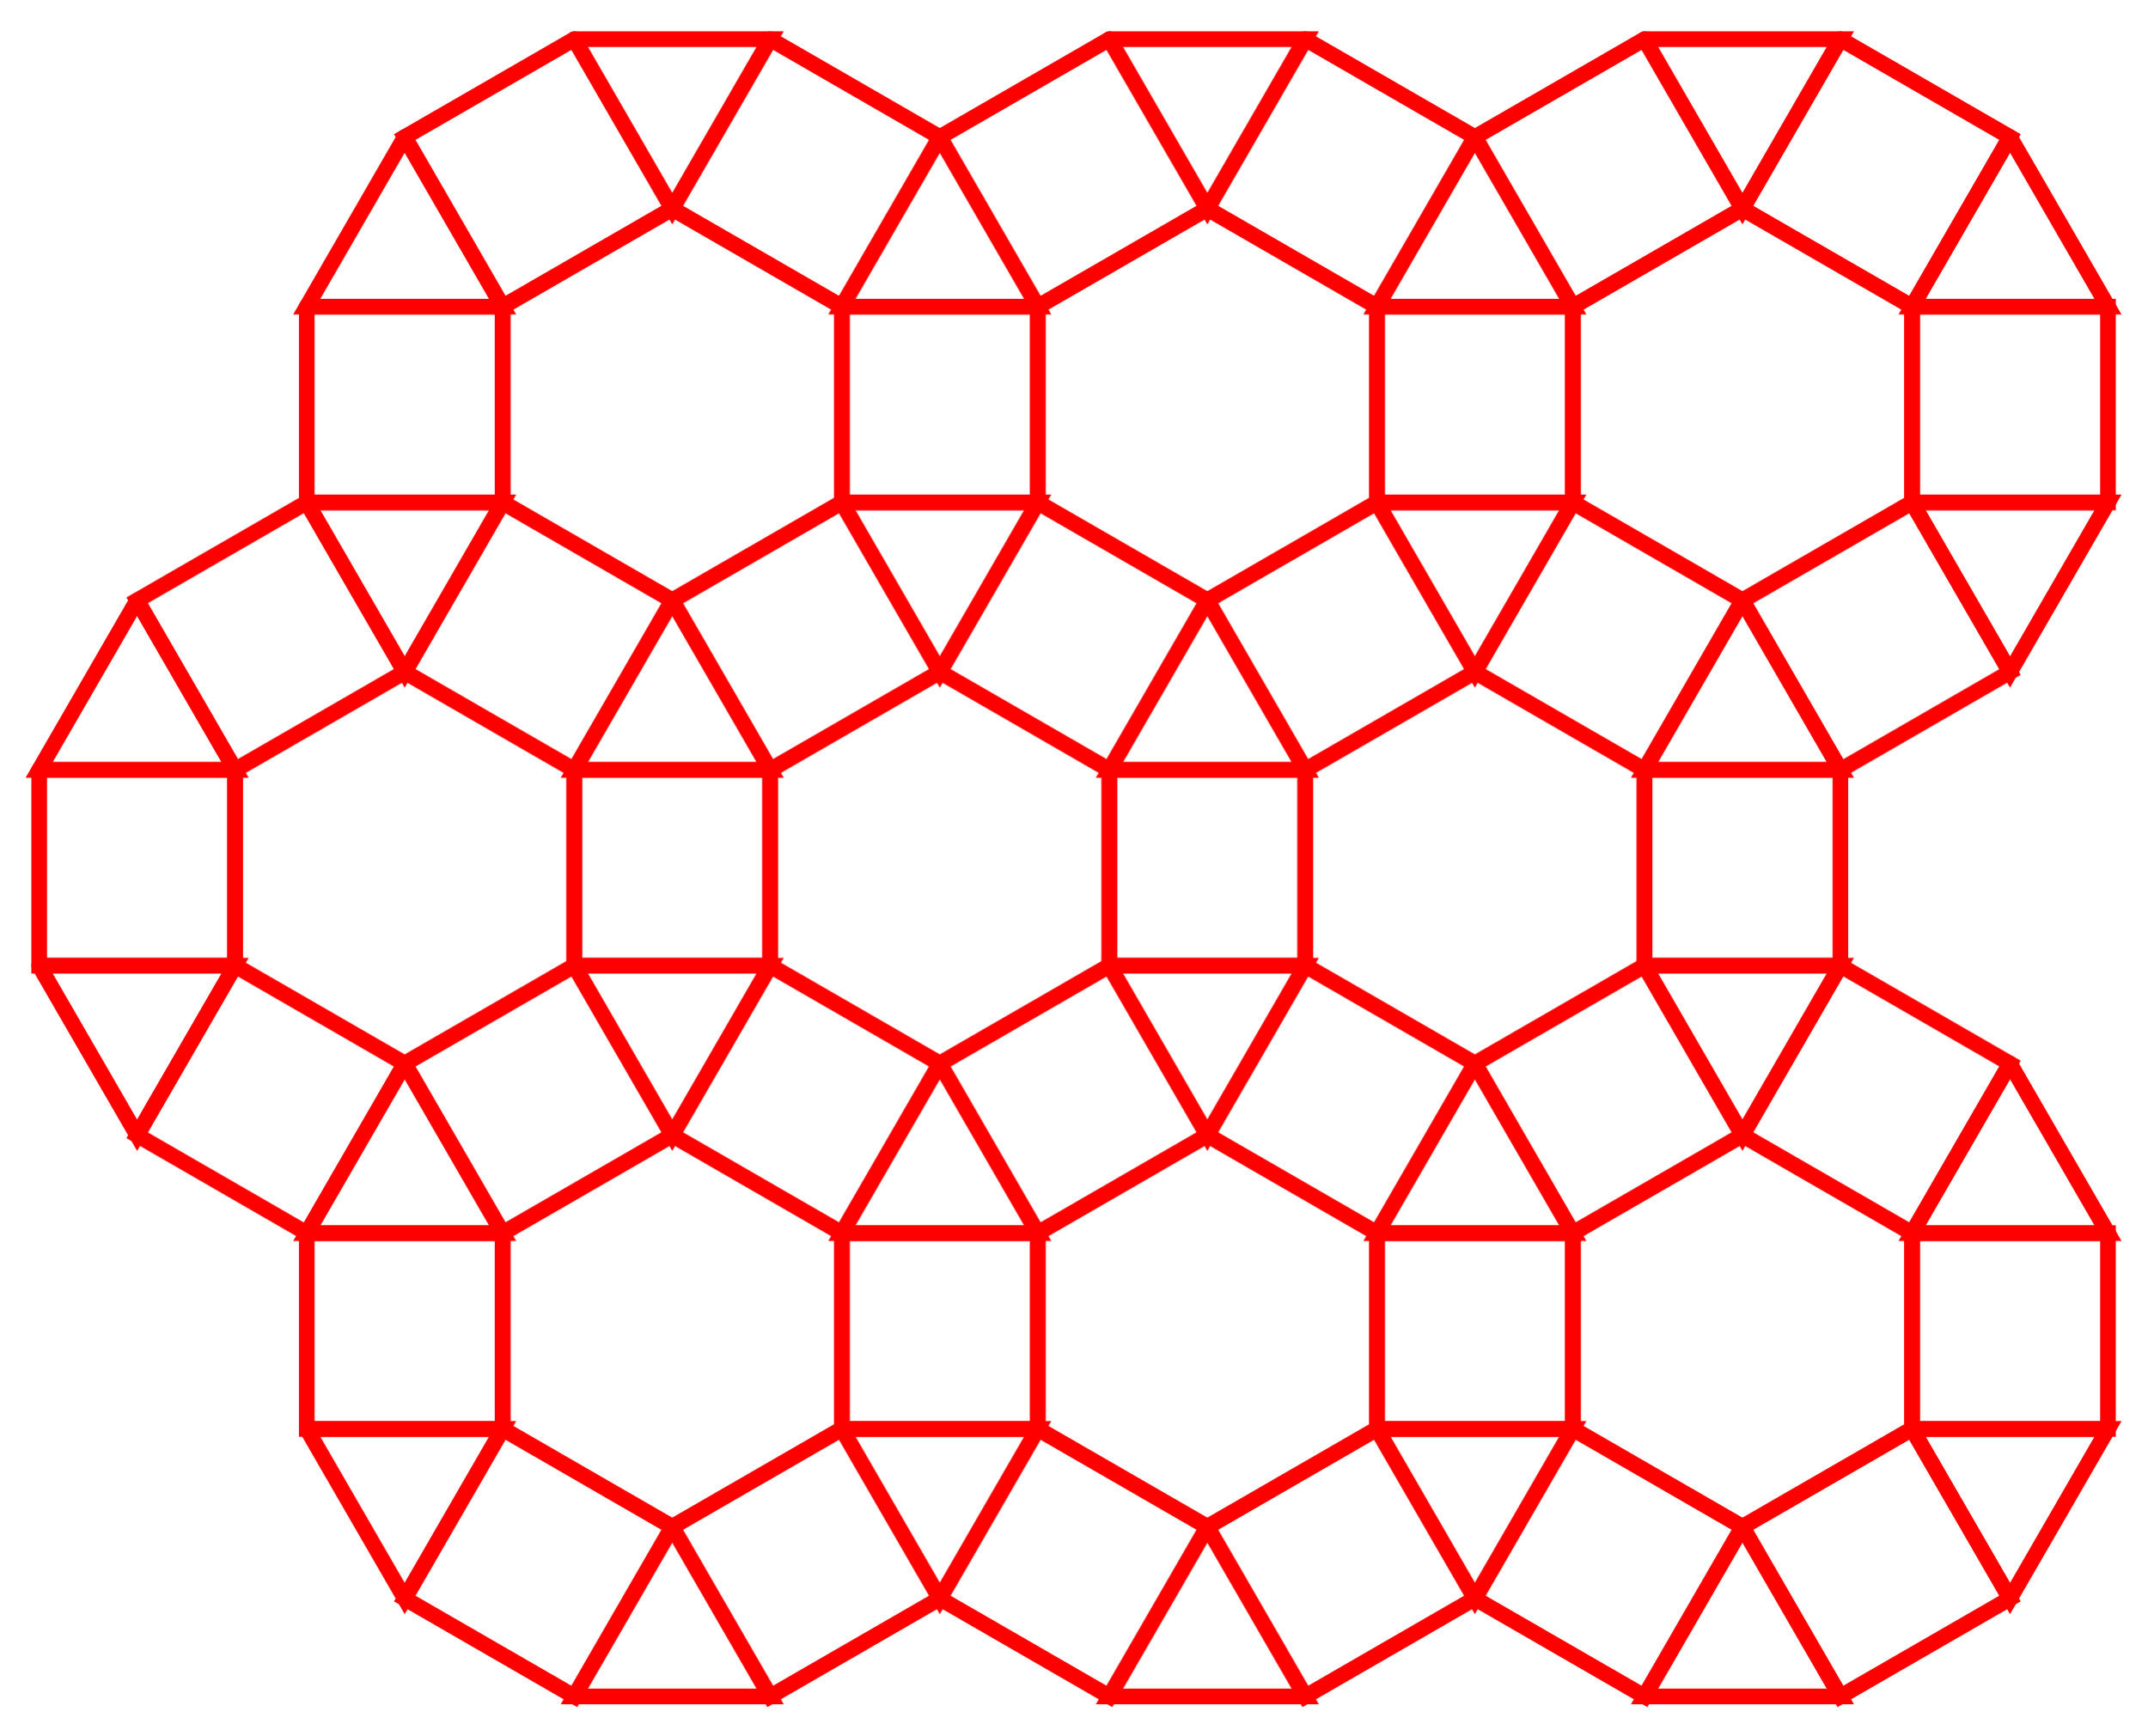
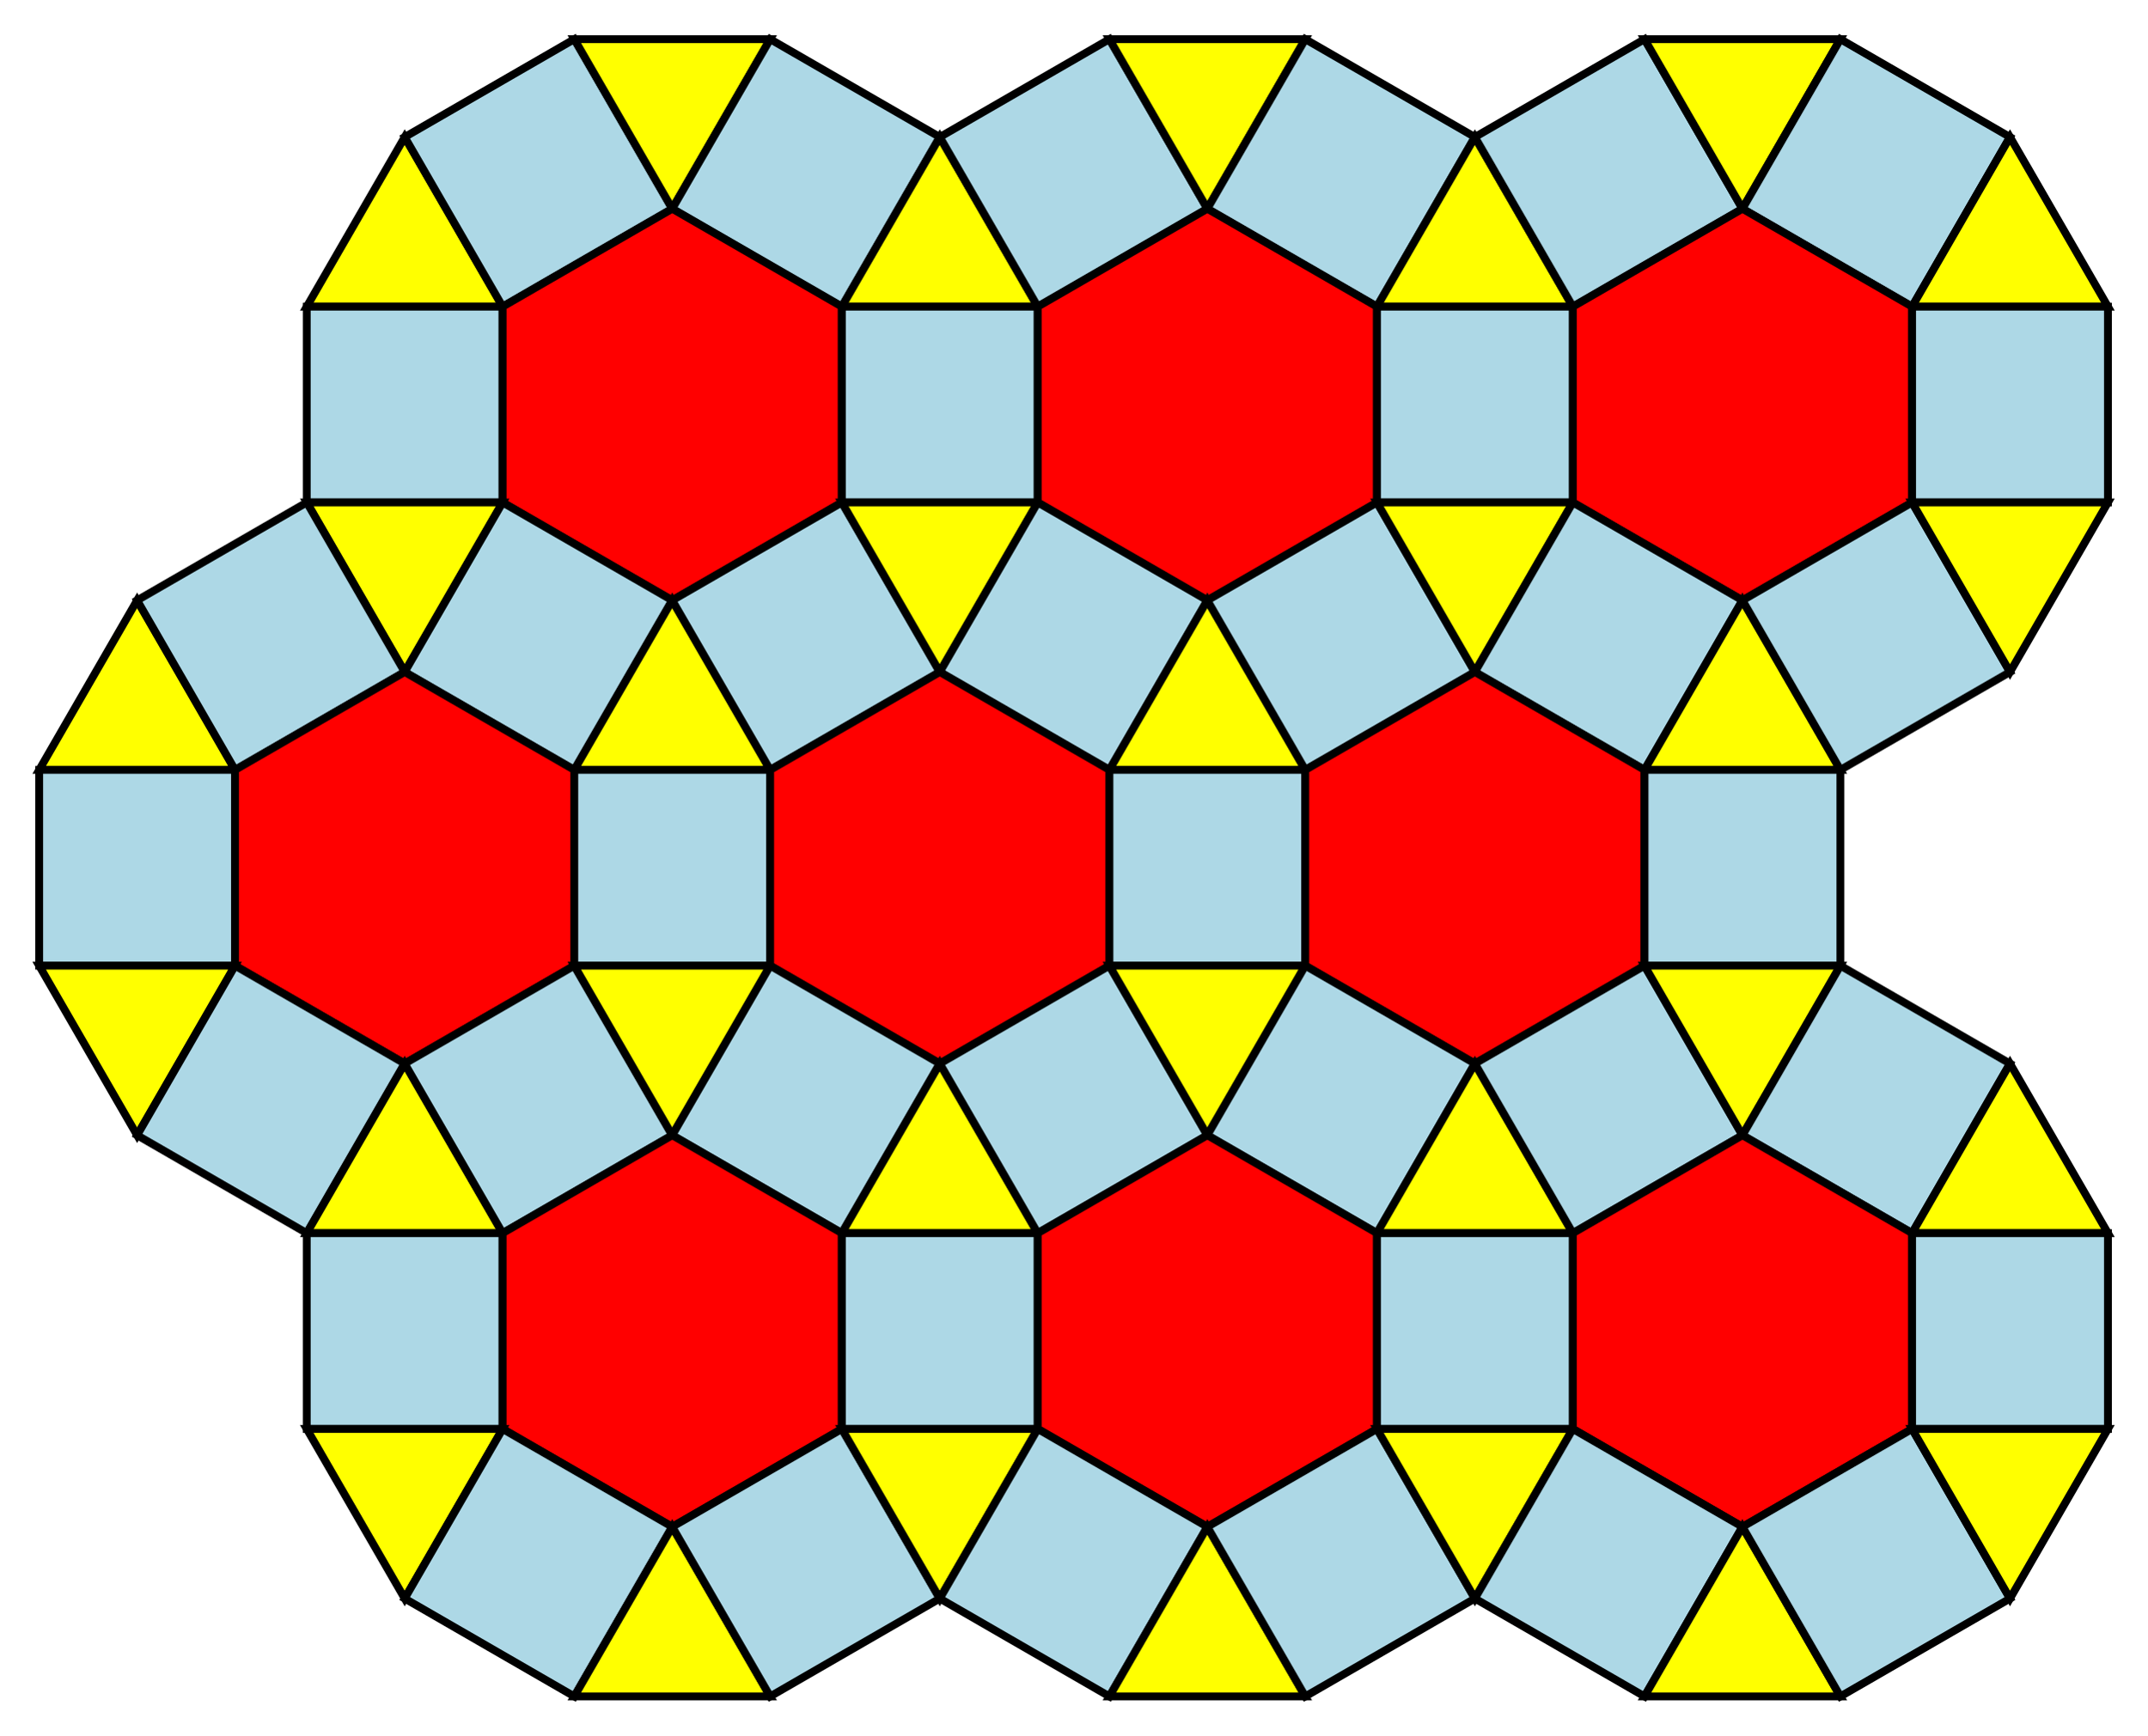
<svg xmlns="http://www.w3.org/2000/svg" width="274.054" height="221.603" viewBox="0 0 274.054 221.603">
-   <polyline points="51.651,17.5 64.151,39.151 39.151,39.151 51.651,17.5" stroke="red" stroke-linecap="round" stroke-width="2" fill="none" />
-   <polyline points="73.301,5.0 85.801,26.651 64.151,39.151 51.651,17.5 73.301,5.0" stroke="red" stroke-linecap="round" stroke-width="2" fill="none" />
-   <polyline points="73.301,5.0 98.301,5.0 85.801,26.651 73.301,5.0" stroke="red" stroke-linecap="round" stroke-width="2" fill="none" />
-   <polyline points="98.301,5.0 119.952,17.5 107.452,39.151 85.801,26.651 98.301,5.0" stroke="red" stroke-linecap="round" stroke-width="2" fill="none" />
-   <polyline points="119.952,17.5 132.452,39.151 107.452,39.151 119.952,17.5" stroke="red" stroke-linecap="round" stroke-width="2" fill="none" />
-   <polyline points="39.151,39.151 64.151,39.151 64.151,64.151 39.151,64.151 39.151,39.151" stroke="red" stroke-linecap="round" stroke-width="2" fill="none" />
-   <polyline points="85.801,26.651 107.452,39.151 107.452,64.151 85.801,76.651 64.151,64.151 64.151,39.151 85.801,26.651" stroke="red" stroke-linecap="round" stroke-width="2" fill="none" />
-   <polyline points="107.452,39.151 132.452,39.151 132.452,64.151 107.452,64.151 107.452,39.151" stroke="red" stroke-linecap="round" stroke-width="2" fill="none" />
-   <polyline points="39.151,64.151 64.151,64.151 51.651,85.801 39.151,64.151" stroke="red" stroke-linecap="round" stroke-width="2" fill="none" />
-   <polyline points="64.151,64.151 85.801,76.651 73.301,98.301 51.651,85.801 64.151,64.151" stroke="red" stroke-linecap="round" stroke-width="2" fill="none" />
-   <polyline points="85.801,76.651 98.301,98.301 73.301,98.301 85.801,76.651" stroke="red" stroke-linecap="round" stroke-width="2" fill="none" />
-   <polyline points="107.452,64.151 119.952,85.801 98.301,98.301 85.801,76.651 107.452,64.151" stroke="red" stroke-linecap="round" stroke-width="2" fill="none" />
-   <polyline points="107.452,64.151 132.452,64.151 119.952,85.801 107.452,64.151" stroke="red" stroke-linecap="round" stroke-width="2" fill="none" />
-   <polyline points="141.603,5.0 154.103,26.651 132.452,39.151 119.952,17.5 141.603,5.0" stroke="red" stroke-linecap="round" stroke-width="2" fill="none" />
-   <polyline points="141.603,5.0 166.603,5.0 154.103,26.651 141.603,5.0" stroke="red" stroke-linecap="round" stroke-width="2" fill="none" />
-   <polyline points="166.603,5.0 188.253,17.5 175.753,39.151 154.103,26.651 166.603,5.0" stroke="red" stroke-linecap="round" stroke-width="2" fill="none" />
-   <polyline points="188.253,17.5 200.753,39.151 175.753,39.151 188.253,17.5" stroke="red" stroke-linecap="round" stroke-width="2" fill="none" />
-   <polyline points="154.103,26.651 175.753,39.151 175.753,64.151 154.103,76.651 132.452,64.151 132.452,39.151 154.103,26.651" stroke="red" stroke-linecap="round" stroke-width="2" fill="none" />
-   <polyline points="175.753,39.151 200.753,39.151 200.753,64.151 175.753,64.151 175.753,39.151" stroke="red" stroke-linecap="round" stroke-width="2" fill="none" />
-   <polyline points="132.452,64.151 154.103,76.651 141.603,98.301 119.952,85.801 132.452,64.151" stroke="red" stroke-linecap="round" stroke-width="2" fill="none" />
-   <polyline points="154.103,76.651 166.603,98.301 141.603,98.301 154.103,76.651" stroke="red" stroke-linecap="round" stroke-width="2" fill="none" />
-   <polyline points="175.753,64.151 188.253,85.801 166.603,98.301 154.103,76.651 175.753,64.151" stroke="red" stroke-linecap="round" stroke-width="2" fill="none" />
-   <polyline points="175.753,64.151 200.753,64.151 188.253,85.801 175.753,64.151" stroke="red" stroke-linecap="round" stroke-width="2" fill="none" />
-   <polyline points="209.904,5.0 222.404,26.651 200.753,39.151 188.253,17.5 209.904,5.0" stroke="red" stroke-linecap="round" stroke-width="2" fill="none" />
-   <polyline points="209.904,5.0 234.904,5.0 222.404,26.651 209.904,5.0" stroke="red" stroke-linecap="round" stroke-width="2" fill="none" />
-   <polyline points="234.904,5.0 256.554,17.5 244.054,39.151 222.404,26.651 234.904,5.0" stroke="red" stroke-linecap="round" stroke-width="2" fill="none" />
-   <polyline points="256.554,17.5 269.054,39.151 244.054,39.151 256.554,17.5" stroke="red" stroke-linecap="round" stroke-width="2" fill="none" />
-   <polyline points="222.404,26.651 244.054,39.151 244.054,64.151 222.404,76.651 200.753,64.151 200.753,39.151 222.404,26.651" stroke="red" stroke-linecap="round" stroke-width="2" fill="none" />
-   <polyline points="244.054,39.151 269.054,39.151 269.054,64.151 244.054,64.151 244.054,39.151" stroke="red" stroke-linecap="round" stroke-width="2" fill="none" />
-   <polyline points="200.753,64.151 222.404,76.651 209.904,98.301 188.253,85.801 200.753,64.151" stroke="red" stroke-linecap="round" stroke-width="2" fill="none" />
-   <polyline points="222.404,76.651 234.904,98.301 209.904,98.301 222.404,76.651" stroke="red" stroke-linecap="round" stroke-width="2" fill="none" />
-   <polyline points="244.054,64.151 256.554,85.801 234.904,98.301 222.404,76.651 244.054,64.151" stroke="red" stroke-linecap="round" stroke-width="2" fill="none" />
-   <polyline points="244.054,64.151 269.054,64.151 256.554,85.801 244.054,64.151" stroke="red" stroke-linecap="round" stroke-width="2" fill="none" />
-   <polyline points="17.5,76.651 30.0,98.301 5.0,98.301 17.5,76.651" stroke="red" stroke-linecap="round" stroke-width="2" fill="none" />
-   <polyline points="39.151,64.151 51.651,85.801 30,98.301 17.5,76.651 39.151,64.151" stroke="red" stroke-linecap="round" stroke-width="2" fill="none" />
-   <polyline points="5.0,98.301 30.0,98.301 30.0,123.301 5.0,123.301 5.0,98.301" stroke="red" stroke-linecap="round" stroke-width="2" fill="none" />
-   <polyline points="51.651,85.801 73.301,98.301 73.301,123.301 51.651,135.801 30.0,123.301 30.0,98.301 51.651,85.801" stroke="red" stroke-linecap="round" stroke-width="2" fill="none" />
-   <polyline points="73.301,98.301 98.301,98.301 98.301,123.301 73.301,123.301 73.301,98.301" stroke="red" stroke-linecap="round" stroke-width="2" fill="none" />
-   <polyline points="5.0,123.301 30.0,123.301 17.5,144.952 5.0,123.301" stroke="red" stroke-linecap="round" stroke-width="2" fill="none" />
-   <polyline points="30,123.301 51.651,135.801 39.151,157.452 17.5,144.952 30,123.301" stroke="red" stroke-linecap="round" stroke-width="2" fill="none" />
-   <polyline points="51.651,135.801 64.151,157.452 39.151,157.452 51.651,135.801" stroke="red" stroke-linecap="round" stroke-width="2" fill="none" />
-   <polyline points="73.301,123.301 85.801,144.952 64.151,157.452 51.651,135.801 73.301,123.301" stroke="red" stroke-linecap="round" stroke-width="2" fill="none" />
-   <polyline points="73.301,123.301 98.301,123.301 85.801,144.952 73.301,123.301" stroke="red" stroke-linecap="round" stroke-width="2" fill="none" />
-   <polyline points="119.952,85.801 141.603,98.301 141.603,123.301 119.952,135.801 98.301,123.301 98.301,98.301 119.952,85.801" stroke="red" stroke-linecap="round" stroke-width="2" fill="none" />
-   <polyline points="141.603,98.301 166.603,98.301 166.603,123.301 141.603,123.301 141.603,98.301" stroke="red" stroke-linecap="round" stroke-width="2" fill="none" />
-   <polyline points="98.301,123.301 119.952,135.801 107.452,157.452 85.801,144.952 98.301,123.301" stroke="red" stroke-linecap="round" stroke-width="2" fill="none" />
-   <polyline points="119.952,135.801 132.452,157.452 107.452,157.452 119.952,135.801" stroke="red" stroke-linecap="round" stroke-width="2" fill="none" />
-   <polyline points="141.603,123.301 154.103,144.952 132.452,157.452 119.952,135.801 141.603,123.301" stroke="red" stroke-linecap="round" stroke-width="2" fill="none" />
-   <polyline points="141.603,123.301 166.603,123.301 154.103,144.952 141.603,123.301" stroke="red" stroke-linecap="round" stroke-width="2" fill="none" />
-   <polyline points="188.253,85.801 209.904,98.301 209.904,123.301 188.253,135.801 166.603,123.301 166.603,98.301 188.253,85.801" stroke="red" stroke-linecap="round" stroke-width="2" fill="none" />
-   <polyline points="209.904,98.301 234.904,98.301 234.904,123.301 209.904,123.301 209.904,98.301" stroke="red" stroke-linecap="round" stroke-width="2" fill="none" />
-   <polyline points="166.603,123.301 188.253,135.801 175.753,157.452 154.103,144.952 166.603,123.301" stroke="red" stroke-linecap="round" stroke-width="2" fill="none" />
-   <polyline points="188.253,135.801 200.753,157.452 175.753,157.452 188.253,135.801" stroke="red" stroke-linecap="round" stroke-width="2" fill="none" />
-   <polyline points="209.904,123.301 222.404,144.952 200.753,157.452 188.253,135.801 209.904,123.301" stroke="red" stroke-linecap="round" stroke-width="2" fill="none" />
-   <polyline points="209.904,123.301 234.904,123.301 222.404,144.952 209.904,123.301" stroke="red" stroke-linecap="round" stroke-width="2" fill="none" />
-   <polyline points="39.151,157.452 64.151,157.452 64.151,182.452 39.151,182.452 39.151,157.452" stroke="red" stroke-linecap="round" stroke-width="2" fill="none" />
-   <polyline points="85.801,144.952 107.452,157.452 107.452,182.452 85.801,194.952 64.151,182.452 64.151,157.452 85.801,144.952" stroke="red" stroke-linecap="round" stroke-width="2" fill="none" />
-   <polyline points="107.452,157.452 132.452,157.452 132.452,182.452 107.452,182.452 107.452,157.452" stroke="red" stroke-linecap="round" stroke-width="2" fill="none" />
-   <polyline points="39.151,182.452 64.151,182.452 51.651,204.103 39.151,182.452" stroke="red" stroke-linecap="round" stroke-width="2" fill="none" />
-   <polyline points="64.151,182.452 85.801,194.952 73.301,216.603 51.651,204.103 64.151,182.452" stroke="red" stroke-linecap="round" stroke-width="2" fill="none" />
-   <polyline points="85.801,194.952 98.301,216.603 73.301,216.603 85.801,194.952" stroke="red" stroke-linecap="round" stroke-width="2" fill="none" />
-   <polyline points="107.452,182.452 119.952,204.103 98.301,216.603 85.801,194.952 107.452,182.452" stroke="red" stroke-linecap="round" stroke-width="2" fill="none" />
-   <polyline points="107.452,182.452 132.452,182.452 119.952,204.103 107.452,182.452" stroke="red" stroke-linecap="round" stroke-width="2" fill="none" />
-   <polyline points="154.103,144.952 175.753,157.452 175.753,182.452 154.103,194.952 132.452,182.452 132.452,157.452 154.103,144.952" stroke="red" stroke-linecap="round" stroke-width="2" fill="none" />
-   <polyline points="175.753,157.452 200.753,157.452 200.753,182.452 175.753,182.452 175.753,157.452" stroke="red" stroke-linecap="round" stroke-width="2" fill="none" />
-   <polyline points="132.452,182.452 154.103,194.952 141.603,216.603 119.952,204.103 132.452,182.452" stroke="red" stroke-linecap="round" stroke-width="2" fill="none" />
-   <polyline points="154.103,194.952 166.603,216.603 141.603,216.603 154.103,194.952" stroke="red" stroke-linecap="round" stroke-width="2" fill="none" />
-   <polyline points="175.753,182.452 188.253,204.103 166.603,216.603 154.103,194.952 175.753,182.452" stroke="red" stroke-linecap="round" stroke-width="2" fill="none" />
-   <polyline points="175.753,182.452 200.753,182.452 188.253,204.103 175.753,182.452" stroke="red" stroke-linecap="round" stroke-width="2" fill="none" />
-   <polyline points="234.904,123.301 256.554,135.801 244.054,157.452 222.404,144.952 234.904,123.301" stroke="red" stroke-linecap="round" stroke-width="2" fill="none" />
-   <polyline points="256.554,135.801 269.054,157.452 244.054,157.452 256.554,135.801" stroke="red" stroke-linecap="round" stroke-width="2" fill="none" />
-   <polyline points="222.404,144.952 244.054,157.452 244.054,182.452 222.404,194.952 200.753,182.452 200.753,157.452 222.404,144.952" stroke="red" stroke-linecap="round" stroke-width="2" fill="none" />
-   <polyline points="244.054,157.452 269.054,157.452 269.054,182.452 244.054,182.452 244.054,157.452" stroke="red" stroke-linecap="round" stroke-width="2" fill="none" />
-   <polyline points="200.753,182.452 222.404,194.952 209.904,216.603 188.253,204.103 200.753,182.452" stroke="red" stroke-linecap="round" stroke-width="2" fill="none" />
-   <polyline points="222.404,194.952 234.904,216.603 209.904,216.603 222.404,194.952" stroke="red" stroke-linecap="round" stroke-width="2" fill="none" />
-   <polyline points="244.054,182.452 256.554,204.103 234.904,216.603 222.404,194.952 244.054,182.452" stroke="red" stroke-linecap="round" stroke-width="2" fill="none" />
-   <polyline points="244.054,182.452 269.054,182.452 256.554,204.103 244.054,182.452" stroke="red" stroke-linecap="round" stroke-width="2" fill="none" />
+   <polygon points="51.651,17.5 64.151,39.151 39.151,39.151" stroke="black" stroke-linecap="round" stroke-width="1" fill="yellow" />
+   <polygon points="73.301,5.0 85.801,26.651 64.151,39.151 51.651,17.5" stroke="black" stroke-linecap="round" stroke-width="1" fill="lightblue" />
+   <polygon points="73.301,5.0 98.301,5.0 85.801,26.651" stroke="black" stroke-linecap="round" stroke-width="1" fill="yellow" />
+   <polygon points="98.301,5.0 119.952,17.5 107.452,39.151 85.801,26.651" stroke="black" stroke-linecap="round" stroke-width="1" fill="lightblue" />
+   <polygon points="119.952,17.5 132.452,39.151 107.452,39.151" stroke="black" stroke-linecap="round" stroke-width="1" fill="yellow" />
+   <polygon points="39.151,39.151 64.151,39.151 64.151,64.151 39.151,64.151" stroke="black" stroke-linecap="round" stroke-width="1" fill="lightblue" />
+   <polygon points="85.801,26.651 107.452,39.151 107.452,64.151 85.801,76.651 64.151,64.151 64.151,39.151" stroke="black" stroke-linecap="round" stroke-width="1" fill="red" />
+   <polygon points="107.452,39.151 132.452,39.151 132.452,64.151 107.452,64.151" stroke="black" stroke-linecap="round" stroke-width="1" fill="lightblue" />
+   <polygon points="39.151,64.151 64.151,64.151 51.651,85.801" stroke="black" stroke-linecap="round" stroke-width="1" fill="yellow" />
+   <polygon points="64.151,64.151 85.801,76.651 73.301,98.301 51.651,85.801" stroke="black" stroke-linecap="round" stroke-width="1" fill="lightblue" />
+   <polygon points="85.801,76.651 98.301,98.301 73.301,98.301" stroke="black" stroke-linecap="round" stroke-width="1" fill="yellow" />
+   <polygon points="107.452,64.151 119.952,85.801 98.301,98.301 85.801,76.651" stroke="black" stroke-linecap="round" stroke-width="1" fill="lightblue" />
+   <polygon points="107.452,64.151 132.452,64.151 119.952,85.801" stroke="black" stroke-linecap="round" stroke-width="1" fill="yellow" />
+   <polygon points="141.603,5.0 154.103,26.651 132.452,39.151 119.952,17.5" stroke="black" stroke-linecap="round" stroke-width="1" fill="lightblue" />
+   <polygon points="141.603,5.0 166.603,5.0 154.103,26.651" stroke="black" stroke-linecap="round" stroke-width="1" fill="yellow" />
+   <polygon points="166.603,5.0 188.253,17.5 175.753,39.151 154.103,26.651" stroke="black" stroke-linecap="round" stroke-width="1" fill="lightblue" />
+   <polygon points="188.253,17.5 200.753,39.151 175.753,39.151" stroke="black" stroke-linecap="round" stroke-width="1" fill="yellow" />
+   <polygon points="154.103,26.651 175.753,39.151 175.753,64.151 154.103,76.651 132.452,64.151 132.452,39.151" stroke="black" stroke-linecap="round" stroke-width="1" fill="red" />
+   <polygon points="175.753,39.151 200.753,39.151 200.753,64.151 175.753,64.151" stroke="black" stroke-linecap="round" stroke-width="1" fill="lightblue" />
+   <polygon points="132.452,64.151 154.103,76.651 141.603,98.301 119.952,85.801" stroke="black" stroke-linecap="round" stroke-width="1" fill="lightblue" />
+   <polygon points="154.103,76.651 166.603,98.301 141.603,98.301" stroke="black" stroke-linecap="round" stroke-width="1" fill="yellow" />
+   <polygon points="175.753,64.151 188.253,85.801 166.603,98.301 154.103,76.651" stroke="black" stroke-linecap="round" stroke-width="1" fill="lightblue" />
+   <polygon points="175.753,64.151 200.753,64.151 188.253,85.801" stroke="black" stroke-linecap="round" stroke-width="1" fill="yellow" />
+   <polygon points="209.904,5.0 222.404,26.651 200.753,39.151 188.253,17.5" stroke="black" stroke-linecap="round" stroke-width="1" fill="lightblue" />
+   <polygon points="209.904,5.0 234.904,5.0 222.404,26.651" stroke="black" stroke-linecap="round" stroke-width="1" fill="yellow" />
+   <polygon points="234.904,5.0 256.554,17.5 244.054,39.151 222.404,26.651" stroke="black" stroke-linecap="round" stroke-width="1" fill="lightblue" />
+   <polygon points="256.554,17.5 269.054,39.151 244.054,39.151" stroke="black" stroke-linecap="round" stroke-width="1" fill="yellow" />
+   <polygon points="222.404,26.651 244.054,39.151 244.054,64.151 222.404,76.651 200.753,64.151 200.753,39.151" stroke="black" stroke-linecap="round" stroke-width="1" fill="red" />
+   <polygon points="244.054,39.151 269.054,39.151 269.054,64.151 244.054,64.151" stroke="black" stroke-linecap="round" stroke-width="1" fill="lightblue" />
+   <polygon points="200.753,64.151 222.404,76.651 209.904,98.301 188.253,85.801" stroke="black" stroke-linecap="round" stroke-width="1" fill="lightblue" />
+   <polygon points="222.404,76.651 234.904,98.301 209.904,98.301" stroke="black" stroke-linecap="round" stroke-width="1" fill="yellow" />
+   <polygon points="244.054,64.151 256.554,85.801 234.904,98.301 222.404,76.651" stroke="black" stroke-linecap="round" stroke-width="1" fill="lightblue" />
+   <polygon points="244.054,64.151 269.054,64.151 256.554,85.801" stroke="black" stroke-linecap="round" stroke-width="1" fill="yellow" />
+   <polygon points="17.5,76.651 30.0,98.301 5.0,98.301" stroke="black" stroke-linecap="round" stroke-width="1" fill="yellow" />
+   <polygon points="39.151,64.151 51.651,85.801 30,98.301 17.5,76.651" stroke="black" stroke-linecap="round" stroke-width="1" fill="lightblue" />
+   <polygon points="5.0,98.301 30.0,98.301 30.0,123.301 5.0,123.301" stroke="black" stroke-linecap="round" stroke-width="1" fill="lightblue" />
+   <polygon points="51.651,85.801 73.301,98.301 73.301,123.301 51.651,135.801 30.0,123.301 30.0,98.301" stroke="black" stroke-linecap="round" stroke-width="1" fill="red" />
+   <polygon points="73.301,98.301 98.301,98.301 98.301,123.301 73.301,123.301" stroke="black" stroke-linecap="round" stroke-width="1" fill="lightblue" />
+   <polygon points="5.0,123.301 30.0,123.301 17.5,144.952" stroke="black" stroke-linecap="round" stroke-width="1" fill="yellow" />
+   <polygon points="30,123.301 51.651,135.801 39.151,157.452 17.5,144.952" stroke="black" stroke-linecap="round" stroke-width="1" fill="lightblue" />
+   <polygon points="51.651,135.801 64.151,157.452 39.151,157.452" stroke="black" stroke-linecap="round" stroke-width="1" fill="yellow" />
+   <polygon points="73.301,123.301 85.801,144.952 64.151,157.452 51.651,135.801" stroke="black" stroke-linecap="round" stroke-width="1" fill="lightblue" />
+   <polygon points="73.301,123.301 98.301,123.301 85.801,144.952" stroke="black" stroke-linecap="round" stroke-width="1" fill="yellow" />
+   <polygon points="119.952,85.801 141.603,98.301 141.603,123.301 119.952,135.801 98.301,123.301 98.301,98.301" stroke="black" stroke-linecap="round" stroke-width="1" fill="red" />
+   <polygon points="141.603,98.301 166.603,98.301 166.603,123.301 141.603,123.301" stroke="black" stroke-linecap="round" stroke-width="1" fill="lightblue" />
+   <polygon points="98.301,123.301 119.952,135.801 107.452,157.452 85.801,144.952" stroke="black" stroke-linecap="round" stroke-width="1" fill="lightblue" />
+   <polygon points="119.952,135.801 132.452,157.452 107.452,157.452" stroke="black" stroke-linecap="round" stroke-width="1" fill="yellow" />
+   <polygon points="141.603,123.301 154.103,144.952 132.452,157.452 119.952,135.801" stroke="black" stroke-linecap="round" stroke-width="1" fill="lightblue" />
+   <polygon points="141.603,123.301 166.603,123.301 154.103,144.952" stroke="black" stroke-linecap="round" stroke-width="1" fill="yellow" />
+   <polygon points="188.253,85.801 209.904,98.301 209.904,123.301 188.253,135.801 166.603,123.301 166.603,98.301" stroke="black" stroke-linecap="round" stroke-width="1" fill="red" />
+   <polygon points="209.904,98.301 234.904,98.301 234.904,123.301 209.904,123.301" stroke="black" stroke-linecap="round" stroke-width="1" fill="lightblue" />
+   <polygon points="166.603,123.301 188.253,135.801 175.753,157.452 154.103,144.952" stroke="black" stroke-linecap="round" stroke-width="1" fill="lightblue" />
+   <polygon points="188.253,135.801 200.753,157.452 175.753,157.452" stroke="black" stroke-linecap="round" stroke-width="1" fill="yellow" />
+   <polygon points="209.904,123.301 222.404,144.952 200.753,157.452 188.253,135.801" stroke="black" stroke-linecap="round" stroke-width="1" fill="lightblue" />
+   <polygon points="209.904,123.301 234.904,123.301 222.404,144.952" stroke="black" stroke-linecap="round" stroke-width="1" fill="yellow" />
+   <polygon points="39.151,157.452 64.151,157.452 64.151,182.452 39.151,182.452" stroke="black" stroke-linecap="round" stroke-width="1" fill="lightblue" />
+   <polygon points="85.801,144.952 107.452,157.452 107.452,182.452 85.801,194.952 64.151,182.452 64.151,157.452" stroke="black" stroke-linecap="round" stroke-width="1" fill="red" />
+   <polygon points="107.452,157.452 132.452,157.452 132.452,182.452 107.452,182.452" stroke="black" stroke-linecap="round" stroke-width="1" fill="lightblue" />
+   <polygon points="39.151,182.452 64.151,182.452 51.651,204.103" stroke="black" stroke-linecap="round" stroke-width="1" fill="yellow" />
+   <polygon points="64.151,182.452 85.801,194.952 73.301,216.603 51.651,204.103" stroke="black" stroke-linecap="round" stroke-width="1" fill="lightblue" />
+   <polygon points="85.801,194.952 98.301,216.603 73.301,216.603" stroke="black" stroke-linecap="round" stroke-width="1" fill="yellow" />
+   <polygon points="107.452,182.452 119.952,204.103 98.301,216.603 85.801,194.952" stroke="black" stroke-linecap="round" stroke-width="1" fill="lightblue" />
+   <polygon points="107.452,182.452 132.452,182.452 119.952,204.103" stroke="black" stroke-linecap="round" stroke-width="1" fill="yellow" />
+   <polygon points="154.103,144.952 175.753,157.452 175.753,182.452 154.103,194.952 132.452,182.452 132.452,157.452" stroke="black" stroke-linecap="round" stroke-width="1" fill="red" />
+   <polygon points="175.753,157.452 200.753,157.452 200.753,182.452 175.753,182.452" stroke="black" stroke-linecap="round" stroke-width="1" fill="lightblue" />
+   <polygon points="132.452,182.452 154.103,194.952 141.603,216.603 119.952,204.103" stroke="black" stroke-linecap="round" stroke-width="1" fill="lightblue" />
+   <polygon points="154.103,194.952 166.603,216.603 141.603,216.603" stroke="black" stroke-linecap="round" stroke-width="1" fill="yellow" />
+   <polygon points="175.753,182.452 188.253,204.103 166.603,216.603 154.103,194.952" stroke="black" stroke-linecap="round" stroke-width="1" fill="lightblue" />
+   <polygon points="175.753,182.452 200.753,182.452 188.253,204.103" stroke="black" stroke-linecap="round" stroke-width="1" fill="yellow" />
+   <polygon points="234.904,123.301 256.554,135.801 244.054,157.452 222.404,144.952" stroke="black" stroke-linecap="round" stroke-width="1" fill="lightblue" />
+   <polygon points="256.554,135.801 269.054,157.452 244.054,157.452" stroke="black" stroke-linecap="round" stroke-width="1" fill="yellow" />
+   <polygon points="222.404,144.952 244.054,157.452 244.054,182.452 222.404,194.952 200.753,182.452 200.753,157.452" stroke="black" stroke-linecap="round" stroke-width="1" fill="red" />
+   <polygon points="244.054,157.452 269.054,157.452 269.054,182.452 244.054,182.452" stroke="black" stroke-linecap="round" stroke-width="1" fill="lightblue" />
+   <polygon points="200.753,182.452 222.404,194.952 209.904,216.603 188.253,204.103" stroke="black" stroke-linecap="round" stroke-width="1" fill="lightblue" />
+   <polygon points="222.404,194.952 234.904,216.603 209.904,216.603" stroke="black" stroke-linecap="round" stroke-width="1" fill="yellow" />
+   <polygon points="244.054,182.452 256.554,204.103 234.904,216.603 222.404,194.952" stroke="black" stroke-linecap="round" stroke-width="1" fill="lightblue" />
+   <polygon points="244.054,182.452 269.054,182.452 256.554,204.103" stroke="black" stroke-linecap="round" stroke-width="1" fill="yellow" />
</svg>
